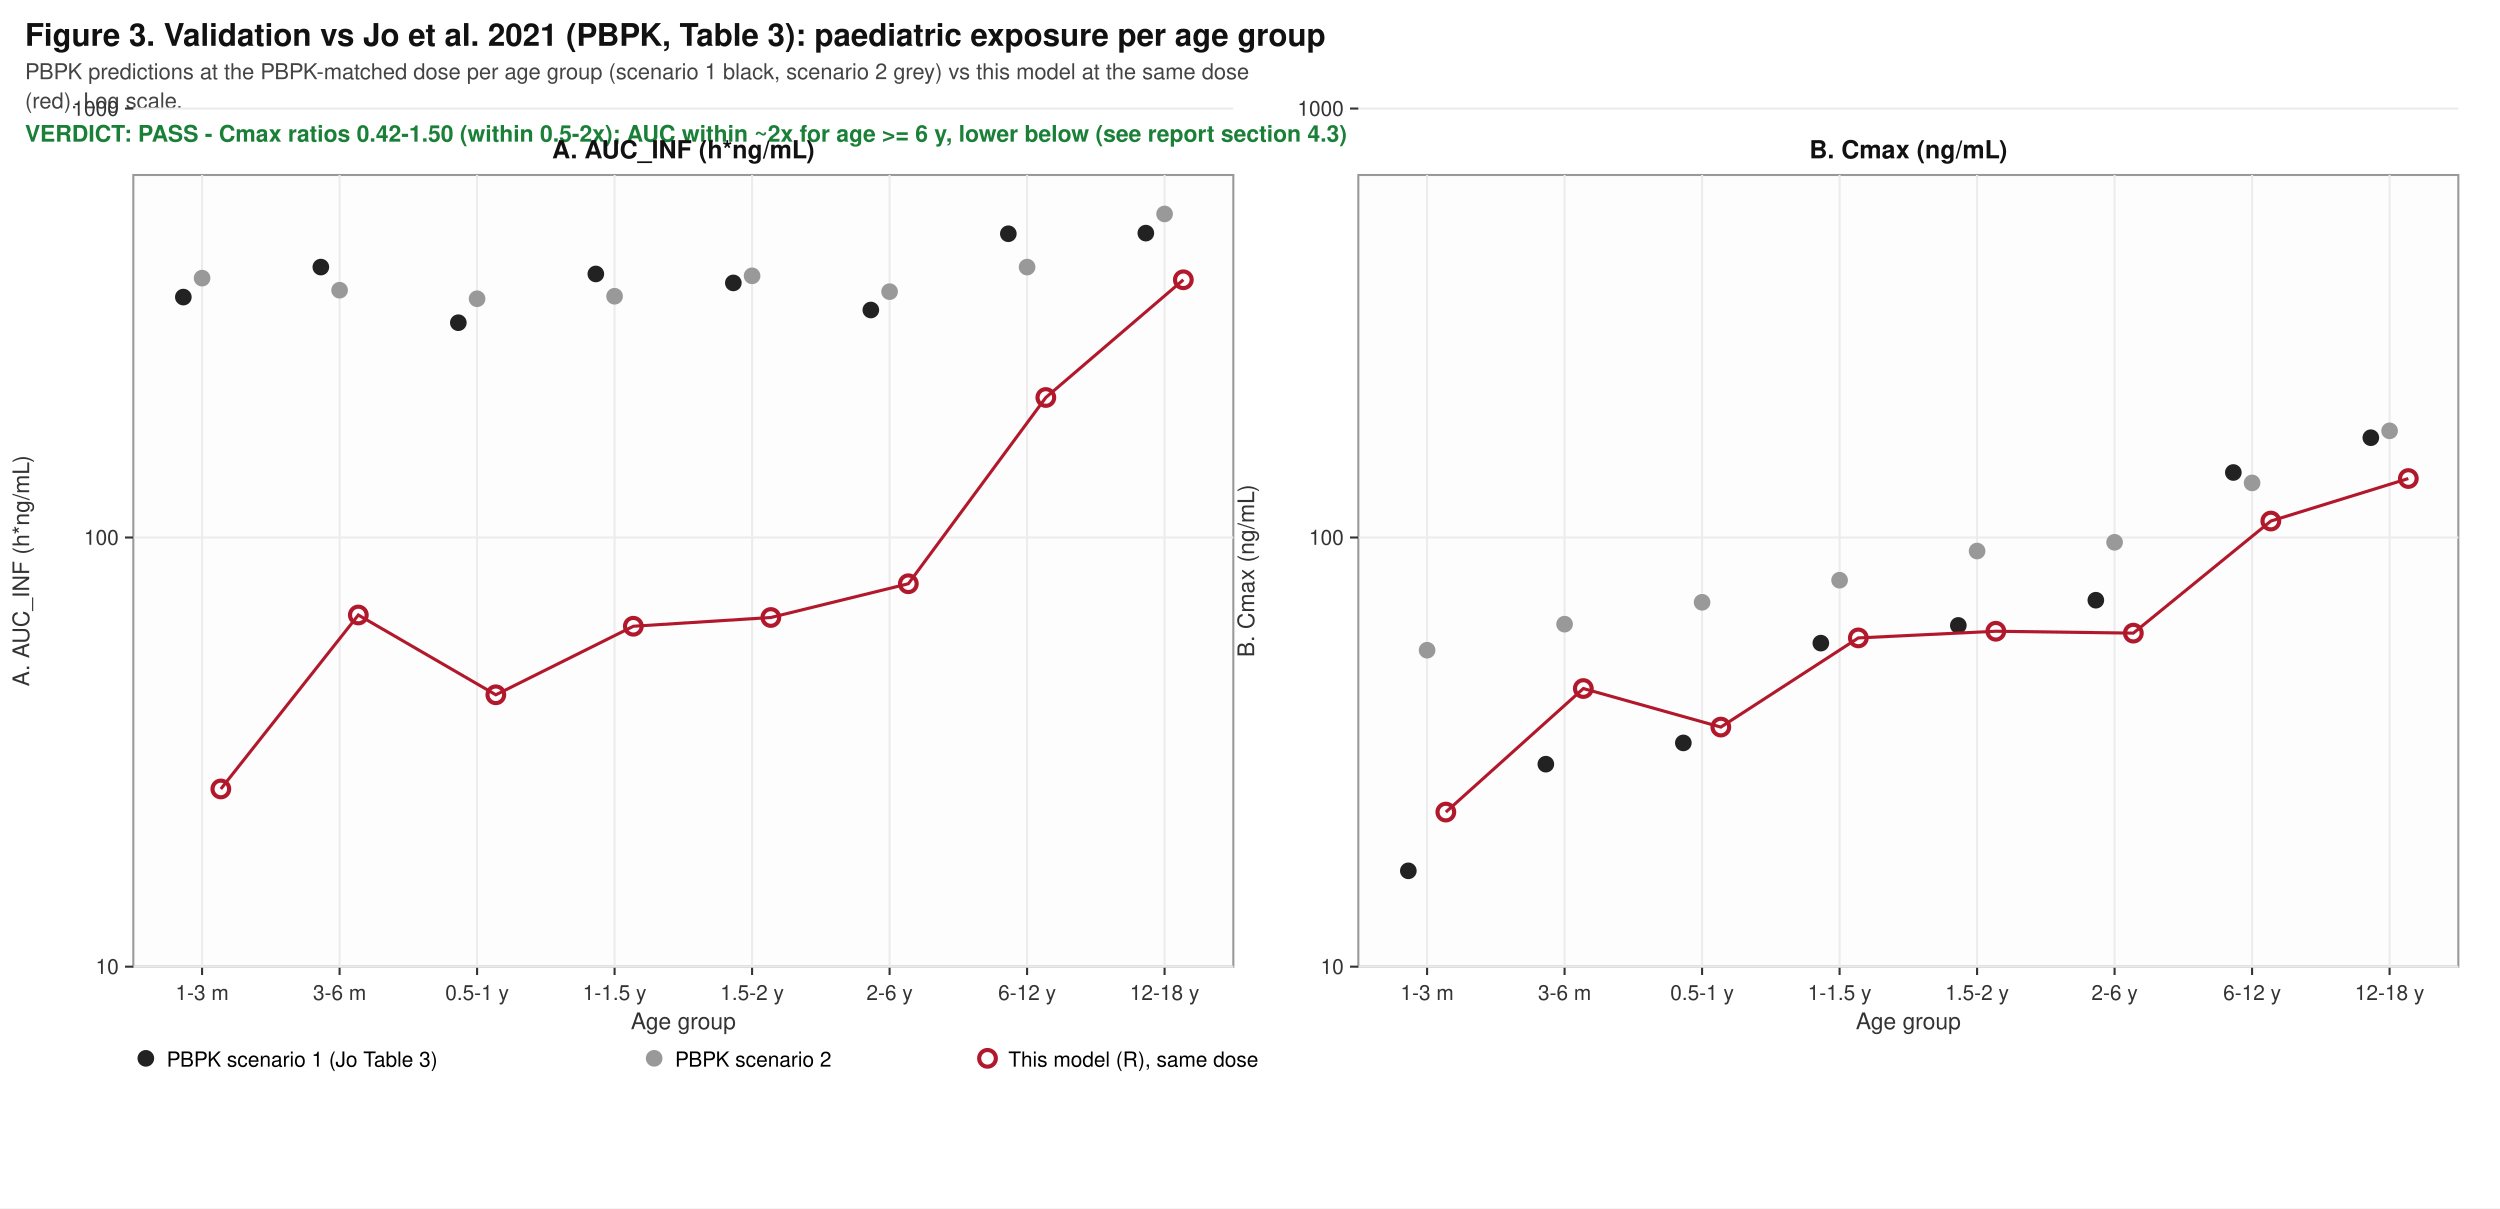
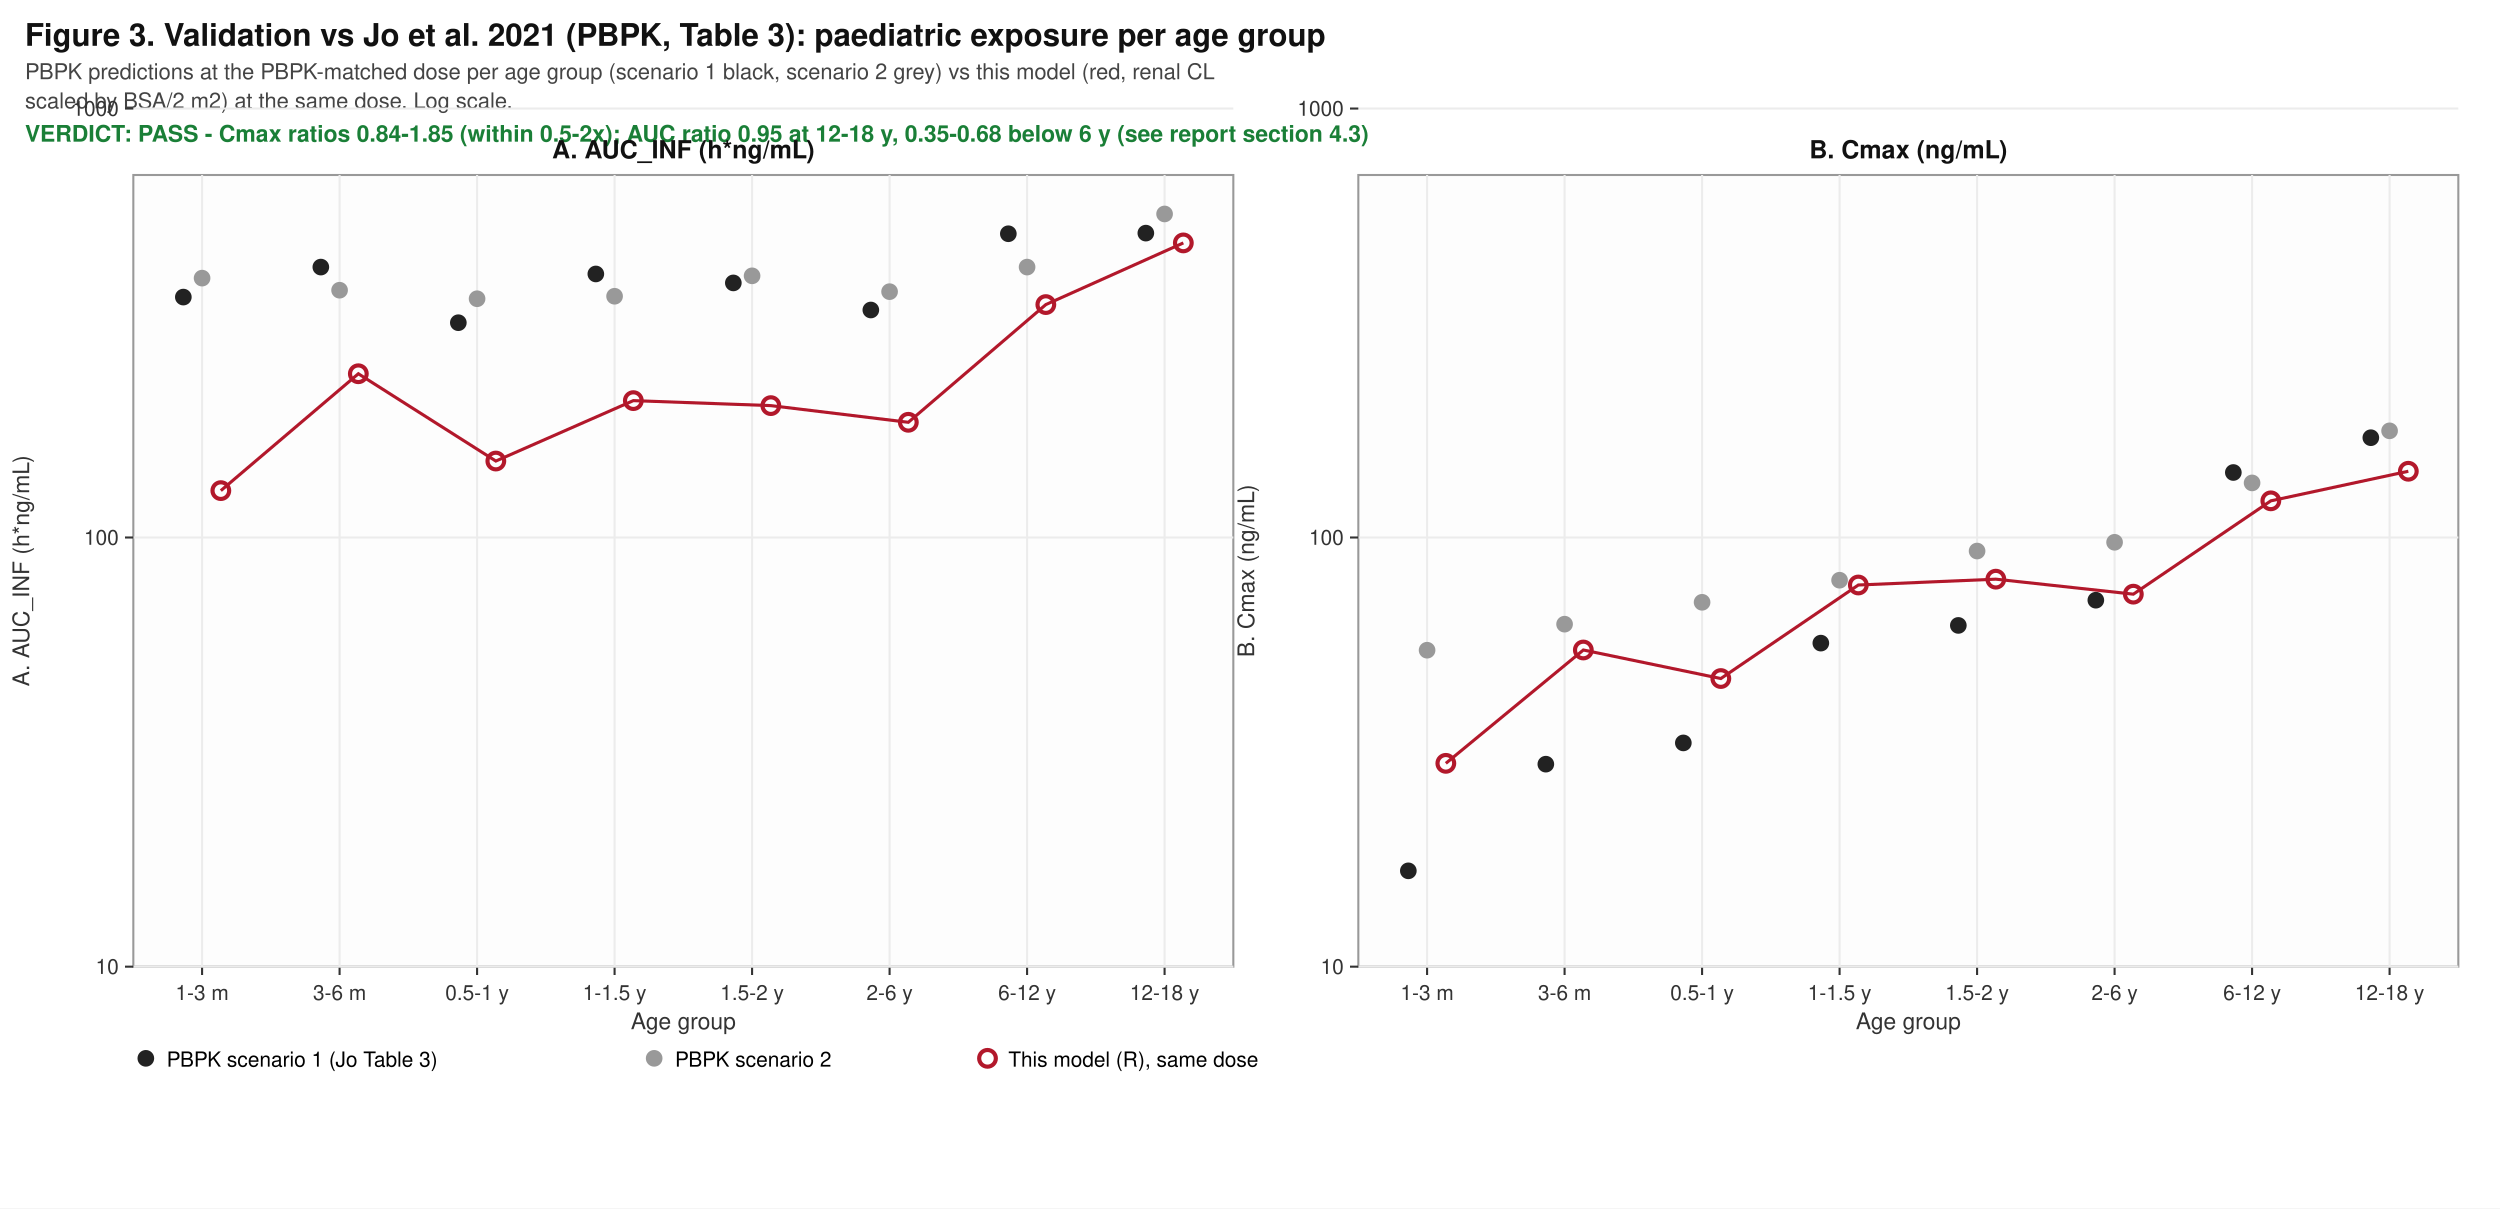
<svg xmlns="http://www.w3.org/2000/svg" width="1200" height="580" viewBox="0 0 1200 580" font-family="Helvetica, Arial, sans-serif">
  <rect width="1200" height="580" fill="white" />
  <rect width="1200" height="1" fill="none" />
  <text x="12" y="22" font-size="15" font-weight="bold" fill="#111">Figure 3. Validation vs Jo et al. 2021 (PBPK, Table 3): paediatric exposure per age group</text>
-   <text x="12" y="38" font-size="10.5" fill="#444">PBPK predictions at the PBPK-matched dose per age group (scenario 1 black, scenario 2 grey) vs this model at the same dose</text>
-   <text x="12" y="52" font-size="10.5" fill="#444">(red). Log scale.</text>
-   <text x="12" y="68" font-size="11" font-weight="bold" fill="#1a7f37">VERDICT: PASS - Cmax ratios 0.42-1.50 (within 0.5-2x); AUC within ~2x for age &gt;= 6 y, lower below (see report section 4.3)</text>
+   <text x="12" y="38" font-size="10.5" fill="#444">PBPK predictions at the PBPK-matched dose per age group (scenario 1 black, scenario 2 grey) vs this model (red, renal CL</text>
+   <text x="12" y="52" font-size="10.5" fill="#444">scaled by BSA/2 m2) at the same dose. Log scale.</text>
+   <text x="12" y="68" font-size="11" font-weight="bold" fill="#1a7f37">VERDICT: PASS - Cmax ratios 0.84-1.85 (within 0.5-2x); AUC ratio 0.95 at 12-18 y, 0.35-0.68 below 6 y (see report section 4.3)</text>
  <rect x="64" y="84" width="528" height="380" fill="#fdfdfd" stroke="#999" />
  <line x1="97.0" y1="84" x2="97.0" y2="464" stroke="#ececec" />
  <line x1="97.0" y1="464" x2="97.0" y2="468" stroke="#333" />
  <text x="97.0" y="480" font-size="10" text-anchor="middle" fill="#333">1-3 m</text>
  <line x1="163.0" y1="84" x2="163.0" y2="464" stroke="#ececec" />
  <line x1="163.0" y1="464" x2="163.0" y2="468" stroke="#333" />
  <text x="163.0" y="480" font-size="10" text-anchor="middle" fill="#333">3-6 m</text>
  <line x1="229.0" y1="84" x2="229.0" y2="464" stroke="#ececec" />
  <line x1="229.0" y1="464" x2="229.0" y2="468" stroke="#333" />
  <text x="229.0" y="480" font-size="10" text-anchor="middle" fill="#333">0.5-1 y</text>
  <line x1="295.0" y1="84" x2="295.0" y2="464" stroke="#ececec" />
  <line x1="295.0" y1="464" x2="295.0" y2="468" stroke="#333" />
  <text x="295.0" y="480" font-size="10" text-anchor="middle" fill="#333">1-1.5 y</text>
  <line x1="361.0" y1="84" x2="361.0" y2="464" stroke="#ececec" />
  <line x1="361.0" y1="464" x2="361.0" y2="468" stroke="#333" />
  <text x="361.0" y="480" font-size="10" text-anchor="middle" fill="#333">1.5-2 y</text>
  <line x1="427.0" y1="84" x2="427.0" y2="464" stroke="#ececec" />
  <line x1="427.0" y1="464" x2="427.0" y2="468" stroke="#333" />
  <text x="427.0" y="480" font-size="10" text-anchor="middle" fill="#333">2-6 y</text>
  <line x1="493.0" y1="84" x2="493.0" y2="464" stroke="#ececec" />
  <line x1="493.0" y1="464" x2="493.0" y2="468" stroke="#333" />
  <text x="493.0" y="480" font-size="10" text-anchor="middle" fill="#333">6-12 y</text>
  <line x1="559.0" y1="84" x2="559.0" y2="464" stroke="#ececec" />
  <line x1="559.0" y1="464" x2="559.0" y2="468" stroke="#333" />
  <text x="559.0" y="480" font-size="10" text-anchor="middle" fill="#333">12-18 y</text>
  <line x1="64" y1="464.0" x2="592" y2="464.0" stroke="#ececec" />
  <line x1="60" y1="464.0" x2="64" y2="464.0" stroke="#333" />
  <text x="57" y="467.5" font-size="10" text-anchor="end" fill="#333">10</text>
  <line x1="64" y1="258.0" x2="592" y2="258.0" stroke="#ececec" />
  <line x1="60" y1="258.0" x2="64" y2="258.0" stroke="#333" />
  <text x="57" y="261.5" font-size="10" text-anchor="end" fill="#333">100</text>
  <line x1="64" y1="52.1" x2="592" y2="52.1" stroke="#ececec" />
  <line x1="60" y1="52.1" x2="64" y2="52.1" stroke="#333" />
  <text x="57" y="55.6" font-size="10" text-anchor="end" fill="#333">1000</text>
  <text x="328.0" y="76" font-size="12" font-weight="bold" text-anchor="middle" fill="#111">A. AUC_INF (h*ng/mL)</text>
  <text x="328.0" y="494" font-size="11" text-anchor="middle" fill="#333">Age group</text>
  <text x="14" y="274.0" font-size="11" text-anchor="middle" fill="#333" transform="rotate(-90 14 274.0)">A. AUC_INF (h*ng/mL)</text>
  <circle cx="88.0" cy="142.6" r="4" fill="#222" />
  <circle cx="97.0" cy="133.5" r="4" fill="#999" />
-   <circle cx="106.0" cy="378.7" r="4" fill="none" stroke="#b2182b" stroke-width="2" />
+   <circle cx="106.0" cy="235.5" r="4" fill="none" stroke="#b2182b" stroke-width="2" />
  <circle cx="154.0" cy="128.2" r="4" fill="#222" />
  <circle cx="163.0" cy="139.3" r="4" fill="#999" />
-   <circle cx="172.0" cy="295.2" r="4" fill="none" stroke="#b2182b" stroke-width="2" />
+   <circle cx="172.0" cy="179.4" r="4" fill="none" stroke="#b2182b" stroke-width="2" />
  <circle cx="220.0" cy="154.9" r="4" fill="#222" />
  <circle cx="229.0" cy="143.4" r="4" fill="#999" />
-   <circle cx="238.0" cy="333.5" r="4" fill="none" stroke="#b2182b" stroke-width="2" />
+   <circle cx="238.0" cy="221.3" r="4" fill="none" stroke="#b2182b" stroke-width="2" />
  <circle cx="286.0" cy="131.5" r="4" fill="#222" />
  <circle cx="295.0" cy="142.2" r="4" fill="#999" />
-   <circle cx="304.0" cy="300.6" r="4" fill="none" stroke="#b2182b" stroke-width="2" />
+   <circle cx="304.0" cy="192.3" r="4" fill="none" stroke="#b2182b" stroke-width="2" />
  <circle cx="352.0" cy="135.8" r="4" fill="#222" />
  <circle cx="361.0" cy="132.4" r="4" fill="#999" />
-   <circle cx="370.0" cy="296.4" r="4" fill="none" stroke="#b2182b" stroke-width="2" />
+   <circle cx="370.0" cy="194.7" r="4" fill="none" stroke="#b2182b" stroke-width="2" />
  <circle cx="418.0" cy="148.8" r="4" fill="#222" />
  <circle cx="427.0" cy="140.0" r="4" fill="#999" />
-   <circle cx="436.0" cy="280.2" r="4" fill="none" stroke="#b2182b" stroke-width="2" />
+   <circle cx="436.0" cy="202.7" r="4" fill="none" stroke="#b2182b" stroke-width="2" />
  <circle cx="484.0" cy="112.2" r="4" fill="#222" />
  <circle cx="493.0" cy="128.2" r="4" fill="#999" />
-   <circle cx="502.0" cy="190.8" r="4" fill="none" stroke="#b2182b" stroke-width="2" />
+   <circle cx="502.0" cy="146.2" r="4" fill="none" stroke="#b2182b" stroke-width="2" />
  <circle cx="550.0" cy="111.9" r="4" fill="#222" />
  <circle cx="559.0" cy="102.7" r="4" fill="#999" />
-   <circle cx="568.0" cy="134.3" r="4" fill="none" stroke="#b2182b" stroke-width="2" />
-   <polyline fill="none" stroke="#b2182b" stroke-width="1.5" points="106.0,378.7 172.0,295.2 238.0,333.5 304.0,300.6 370.0,296.4 436.0,280.2 502.0,190.8 568.0,134.3" />
+   <circle cx="568.0" cy="116.6" r="4" fill="none" stroke="#b2182b" stroke-width="2" />
+   <polyline fill="none" stroke="#b2182b" stroke-width="1.5" points="106.0,235.5 172.0,179.4 238.0,221.3 304.0,192.3 370.0,194.7 436.0,202.7 502.0,146.2 568.0,116.6" />
  <rect x="652" y="84" width="528" height="380" fill="#fdfdfd" stroke="#999" />
  <line x1="685.0" y1="84" x2="685.0" y2="464" stroke="#ececec" />
  <line x1="685.0" y1="464" x2="685.0" y2="468" stroke="#333" />
  <text x="685.0" y="480" font-size="10" text-anchor="middle" fill="#333">1-3 m</text>
  <line x1="751.0" y1="84" x2="751.0" y2="464" stroke="#ececec" />
  <line x1="751.0" y1="464" x2="751.0" y2="468" stroke="#333" />
  <text x="751.0" y="480" font-size="10" text-anchor="middle" fill="#333">3-6 m</text>
  <line x1="817.0" y1="84" x2="817.0" y2="464" stroke="#ececec" />
  <line x1="817.0" y1="464" x2="817.0" y2="468" stroke="#333" />
  <text x="817.0" y="480" font-size="10" text-anchor="middle" fill="#333">0.5-1 y</text>
  <line x1="883.0" y1="84" x2="883.0" y2="464" stroke="#ececec" />
  <line x1="883.0" y1="464" x2="883.0" y2="468" stroke="#333" />
  <text x="883.0" y="480" font-size="10" text-anchor="middle" fill="#333">1-1.5 y</text>
  <line x1="949.0" y1="84" x2="949.0" y2="464" stroke="#ececec" />
  <line x1="949.0" y1="464" x2="949.0" y2="468" stroke="#333" />
  <text x="949.0" y="480" font-size="10" text-anchor="middle" fill="#333">1.5-2 y</text>
  <line x1="1015.0" y1="84" x2="1015.0" y2="464" stroke="#ececec" />
  <line x1="1015.0" y1="464" x2="1015.0" y2="468" stroke="#333" />
  <text x="1015.0" y="480" font-size="10" text-anchor="middle" fill="#333">2-6 y</text>
  <line x1="1081.0" y1="84" x2="1081.0" y2="464" stroke="#ececec" />
  <line x1="1081.0" y1="464" x2="1081.0" y2="468" stroke="#333" />
  <text x="1081.0" y="480" font-size="10" text-anchor="middle" fill="#333">6-12 y</text>
  <line x1="1147.0" y1="84" x2="1147.0" y2="464" stroke="#ececec" />
  <line x1="1147.0" y1="464" x2="1147.0" y2="468" stroke="#333" />
  <text x="1147.0" y="480" font-size="10" text-anchor="middle" fill="#333">12-18 y</text>
  <line x1="652" y1="464.0" x2="1180" y2="464.0" stroke="#ececec" />
  <line x1="648" y1="464.0" x2="652" y2="464.0" stroke="#333" />
  <text x="645" y="467.5" font-size="10" text-anchor="end" fill="#333">10</text>
  <line x1="652" y1="258.0" x2="1180" y2="258.0" stroke="#ececec" />
  <line x1="648" y1="258.0" x2="652" y2="258.0" stroke="#333" />
  <text x="645" y="261.5" font-size="10" text-anchor="end" fill="#333">100</text>
  <line x1="652" y1="52.1" x2="1180" y2="52.1" stroke="#ececec" />
  <line x1="648" y1="52.1" x2="652" y2="52.1" stroke="#333" />
  <text x="645" y="55.6" font-size="10" text-anchor="end" fill="#333">1000</text>
  <text x="916.0" y="76" font-size="12" font-weight="bold" text-anchor="middle" fill="#111">B. Cmax (ng/mL)</text>
  <text x="916.0" y="494" font-size="11" text-anchor="middle" fill="#333">Age group</text>
  <text x="602" y="274.0" font-size="11" text-anchor="middle" fill="#333" transform="rotate(-90 602 274.0)">B. Cmax (ng/mL)</text>
  <circle cx="676.0" cy="418.0" r="4" fill="#222" />
  <circle cx="685.0" cy="312.1" r="4" fill="#999" />
-   <circle cx="694.0" cy="389.8" r="4" fill="none" stroke="#b2182b" stroke-width="2" />
+   <circle cx="694.0" cy="366.4" r="4" fill="none" stroke="#b2182b" stroke-width="2" />
  <circle cx="742.0" cy="366.8" r="4" fill="#222" />
  <circle cx="751.0" cy="299.6" r="4" fill="#999" />
-   <circle cx="760.0" cy="330.5" r="4" fill="none" stroke="#b2182b" stroke-width="2" />
+   <circle cx="760.0" cy="312.0" r="4" fill="none" stroke="#b2182b" stroke-width="2" />
  <circle cx="808.0" cy="356.6" r="4" fill="#222" />
  <circle cx="817.0" cy="289.1" r="4" fill="#999" />
-   <circle cx="826.0" cy="349.0" r="4" fill="none" stroke="#b2182b" stroke-width="2" />
+   <circle cx="826.0" cy="325.7" r="4" fill="none" stroke="#b2182b" stroke-width="2" />
  <circle cx="874.0" cy="308.7" r="4" fill="#222" />
  <circle cx="883.0" cy="278.5" r="4" fill="#999" />
-   <circle cx="892.0" cy="306.2" r="4" fill="none" stroke="#b2182b" stroke-width="2" />
+   <circle cx="892.0" cy="280.8" r="4" fill="none" stroke="#b2182b" stroke-width="2" />
  <circle cx="940.0" cy="300.2" r="4" fill="#222" />
  <circle cx="949.0" cy="264.5" r="4" fill="#999" />
-   <circle cx="958.0" cy="303.0" r="4" fill="none" stroke="#b2182b" stroke-width="2" />
+   <circle cx="958.0" cy="278.0" r="4" fill="none" stroke="#b2182b" stroke-width="2" />
  <circle cx="1006.0" cy="288.1" r="4" fill="#222" />
  <circle cx="1015.0" cy="260.3" r="4" fill="#999" />
-   <circle cx="1024.0" cy="303.9" r="4" fill="none" stroke="#b2182b" stroke-width="2" />
+   <circle cx="1024.0" cy="285.2" r="4" fill="none" stroke="#b2182b" stroke-width="2" />
  <circle cx="1072.0" cy="226.8" r="4" fill="#222" />
  <circle cx="1081.0" cy="231.8" r="4" fill="#999" />
-   <circle cx="1090.0" cy="250.1" r="4" fill="none" stroke="#b2182b" stroke-width="2" />
+   <circle cx="1090.0" cy="240.4" r="4" fill="none" stroke="#b2182b" stroke-width="2" />
  <circle cx="1138.0" cy="210.1" r="4" fill="#222" />
  <circle cx="1147.0" cy="206.8" r="4" fill="#999" />
-   <circle cx="1156.0" cy="229.7" r="4" fill="none" stroke="#b2182b" stroke-width="2" />
-   <polyline fill="none" stroke="#b2182b" stroke-width="1.5" points="694.0,389.8 760.0,330.5 826.0,349.0 892.0,306.2 958.0,303.0 1024.0,303.9 1090.0,250.1 1156.0,229.7" />
+   <circle cx="1156.0" cy="226.2" r="4" fill="none" stroke="#b2182b" stroke-width="2" />
+   <polyline fill="none" stroke="#b2182b" stroke-width="1.5" points="694.0,366.4 760.0,312.0 826.0,325.7 892.0,280.8 958.0,278.0 1024.0,285.2 1090.0,240.4 1156.0,226.2" />
  <circle cx="70" cy="508" r="4" fill="#222" />
  <text x="80" y="512" font-size="10">PBPK scenario 1 (Jo Table 3)</text>
  <circle cx="314" cy="508" r="4" fill="#999" />
  <text x="324" y="512" font-size="10">PBPK scenario 2</text>
  <circle cx="474" cy="508" r="4" fill="none" stroke="#b2182b" stroke-width="2" />
  <text x="484" y="512" font-size="10">This model (R), same dose</text>
</svg>
